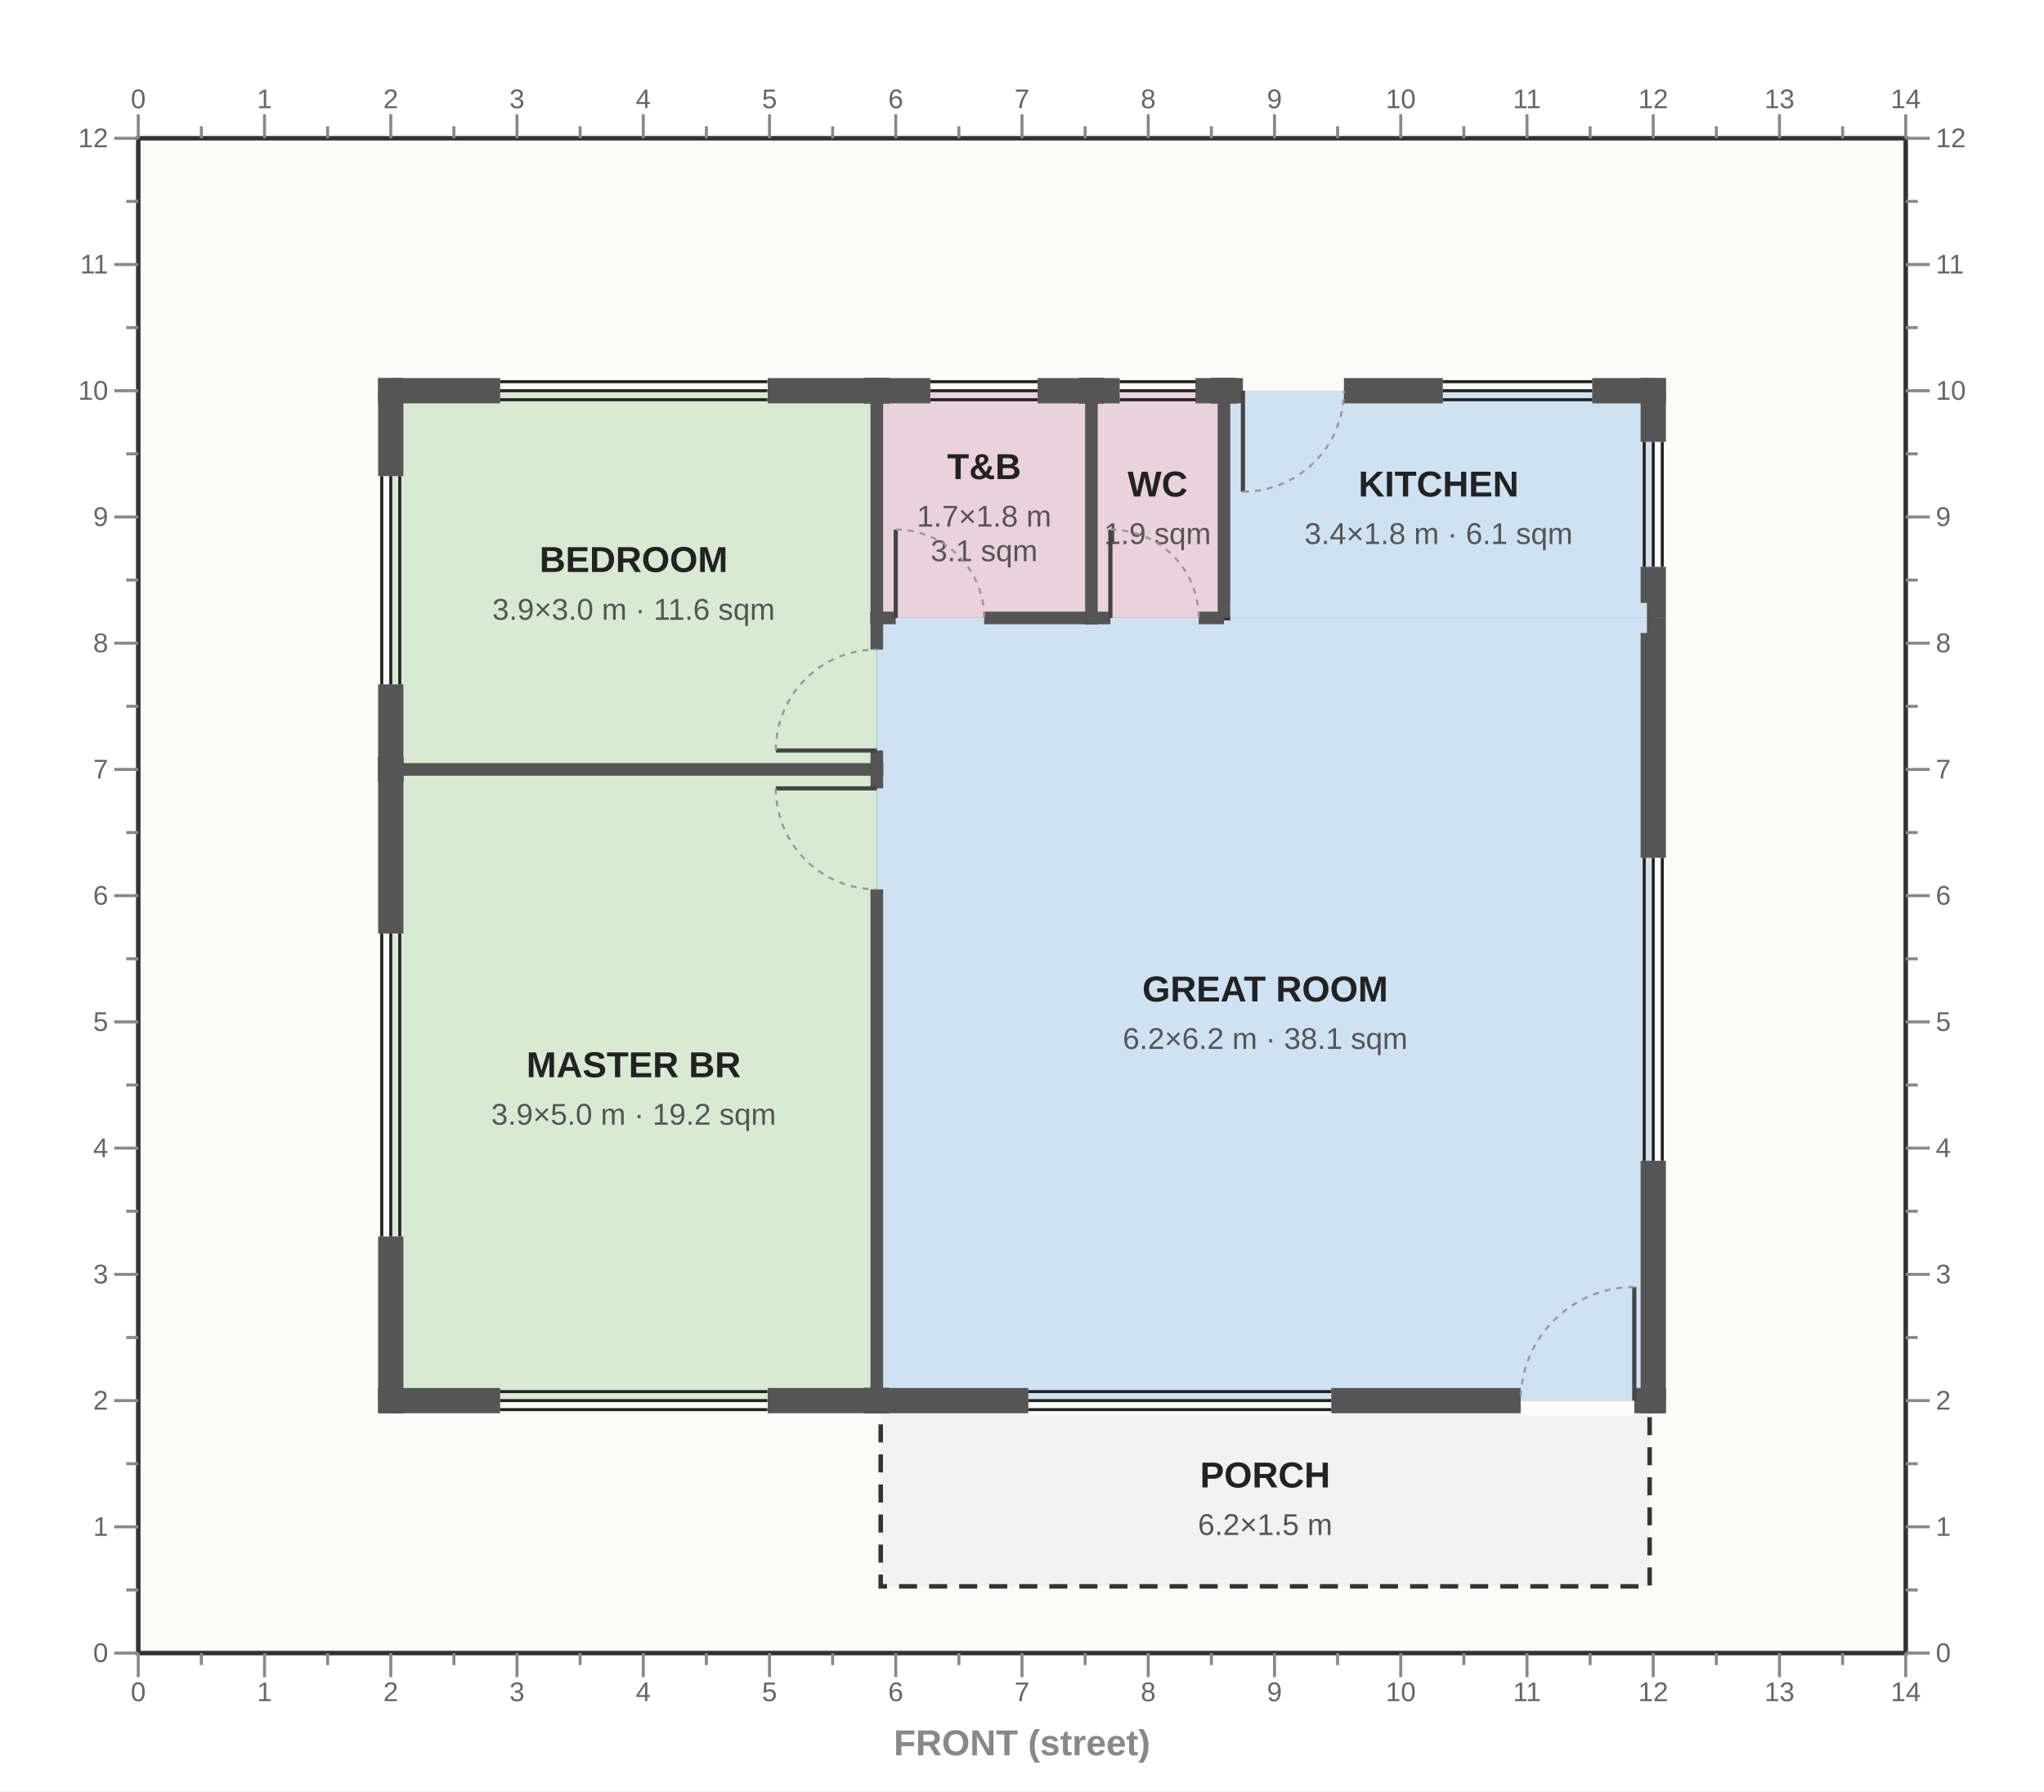
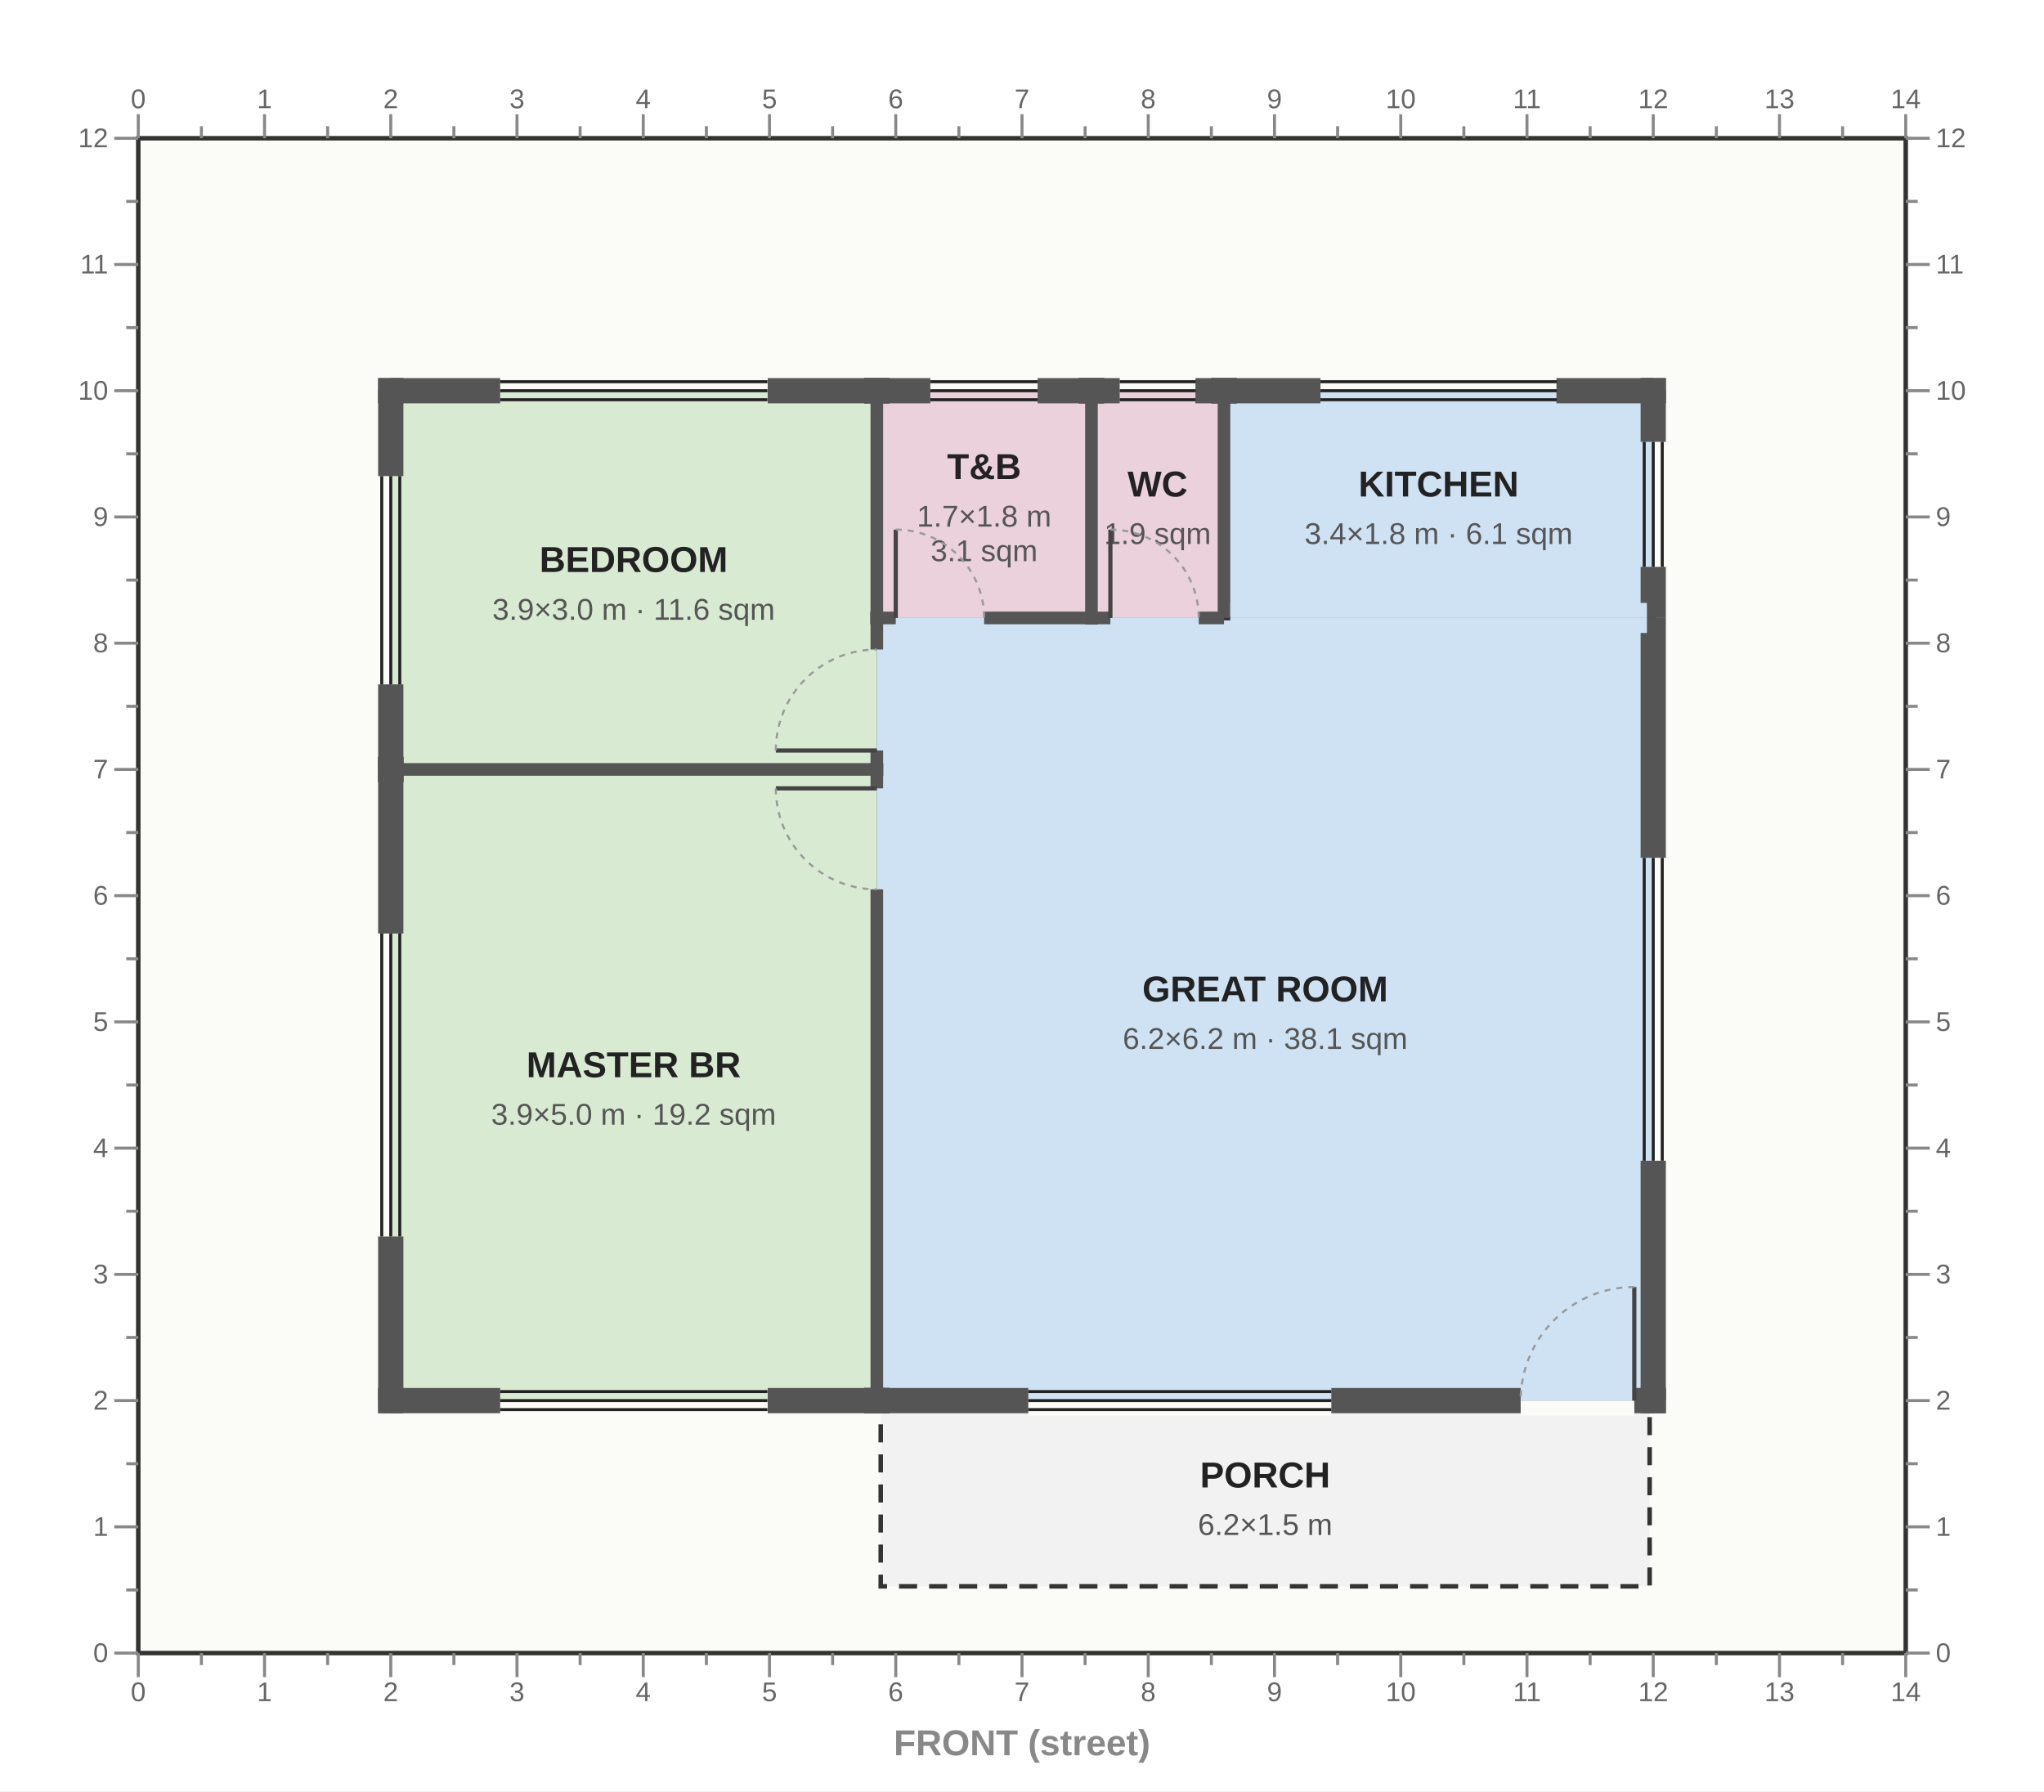
<svg xmlns="http://www.w3.org/2000/svg" width="680" height="596" viewBox="0 0 680 596">
  <rect x="0" y="0" width="680" height="596" fill="white" />
  <rect x="46.0" y="46.0" width="588.0" height="504.0" fill="#fbfbf7" stroke="#333" stroke-width="1.5" />
  <line x1="46.0" y1="46.0" x2="46.0" y2="38.0" stroke="#888" stroke-width="1" />
  <line x1="46.0" y1="550.0" x2="46.0" y2="558.0" stroke="#888" stroke-width="1" />
  <text x="46.0" y="36.0" text-anchor="middle" font-family="Arial" font-size="9" fill="#666">0</text>
  <text x="46.0" y="566.0" text-anchor="middle" font-family="Arial" font-size="9" fill="#666">0</text>
  <line x1="67.0" y1="46.0" x2="67.0" y2="42.0" stroke="#888" stroke-width="1" />
  <line x1="67.0" y1="550.0" x2="67.0" y2="554.0" stroke="#888" stroke-width="1" />
  <line x1="88.0" y1="46.0" x2="88.0" y2="38.0" stroke="#888" stroke-width="1" />
  <line x1="88.0" y1="550.0" x2="88.0" y2="558.0" stroke="#888" stroke-width="1" />
  <text x="88.0" y="36.0" text-anchor="middle" font-family="Arial" font-size="9" fill="#666">1</text>
  <text x="88.0" y="566.0" text-anchor="middle" font-family="Arial" font-size="9" fill="#666">1</text>
  <line x1="109.0" y1="46.0" x2="109.0" y2="42.0" stroke="#888" stroke-width="1" />
  <line x1="109.0" y1="550.0" x2="109.0" y2="554.0" stroke="#888" stroke-width="1" />
  <line x1="130.0" y1="46.0" x2="130.0" y2="38.0" stroke="#888" stroke-width="1" />
  <line x1="130.0" y1="550.0" x2="130.0" y2="558.0" stroke="#888" stroke-width="1" />
  <text x="130.0" y="36.0" text-anchor="middle" font-family="Arial" font-size="9" fill="#666">2</text>
  <text x="130.0" y="566.0" text-anchor="middle" font-family="Arial" font-size="9" fill="#666">2</text>
  <line x1="151.0" y1="46.0" x2="151.0" y2="42.0" stroke="#888" stroke-width="1" />
  <line x1="151.0" y1="550.0" x2="151.0" y2="554.0" stroke="#888" stroke-width="1" />
  <line x1="172.0" y1="46.0" x2="172.0" y2="38.0" stroke="#888" stroke-width="1" />
  <line x1="172.0" y1="550.0" x2="172.0" y2="558.0" stroke="#888" stroke-width="1" />
  <text x="172.0" y="36.0" text-anchor="middle" font-family="Arial" font-size="9" fill="#666">3</text>
  <text x="172.0" y="566.0" text-anchor="middle" font-family="Arial" font-size="9" fill="#666">3</text>
  <line x1="193.0" y1="46.0" x2="193.0" y2="42.0" stroke="#888" stroke-width="1" />
  <line x1="193.0" y1="550.0" x2="193.0" y2="554.0" stroke="#888" stroke-width="1" />
  <line x1="214.0" y1="46.0" x2="214.0" y2="38.0" stroke="#888" stroke-width="1" />
  <line x1="214.0" y1="550.0" x2="214.0" y2="558.0" stroke="#888" stroke-width="1" />
  <text x="214.0" y="36.0" text-anchor="middle" font-family="Arial" font-size="9" fill="#666">4</text>
  <text x="214.0" y="566.0" text-anchor="middle" font-family="Arial" font-size="9" fill="#666">4</text>
  <line x1="235.0" y1="46.0" x2="235.0" y2="42.0" stroke="#888" stroke-width="1" />
  <line x1="235.0" y1="550.0" x2="235.0" y2="554.0" stroke="#888" stroke-width="1" />
  <line x1="256.0" y1="46.0" x2="256.0" y2="38.0" stroke="#888" stroke-width="1" />
  <line x1="256.0" y1="550.0" x2="256.0" y2="558.0" stroke="#888" stroke-width="1" />
  <text x="256.0" y="36.0" text-anchor="middle" font-family="Arial" font-size="9" fill="#666">5</text>
  <text x="256.0" y="566.0" text-anchor="middle" font-family="Arial" font-size="9" fill="#666">5</text>
  <line x1="277.0" y1="46.0" x2="277.0" y2="42.0" stroke="#888" stroke-width="1" />
  <line x1="277.0" y1="550.0" x2="277.0" y2="554.0" stroke="#888" stroke-width="1" />
  <line x1="298.0" y1="46.0" x2="298.0" y2="38.0" stroke="#888" stroke-width="1" />
  <line x1="298.0" y1="550.0" x2="298.0" y2="558.0" stroke="#888" stroke-width="1" />
  <text x="298.0" y="36.0" text-anchor="middle" font-family="Arial" font-size="9" fill="#666">6</text>
  <text x="298.0" y="566.0" text-anchor="middle" font-family="Arial" font-size="9" fill="#666">6</text>
  <line x1="319.0" y1="46.0" x2="319.0" y2="42.0" stroke="#888" stroke-width="1" />
  <line x1="319.0" y1="550.0" x2="319.0" y2="554.0" stroke="#888" stroke-width="1" />
  <line x1="340.0" y1="46.0" x2="340.0" y2="38.0" stroke="#888" stroke-width="1" />
  <line x1="340.0" y1="550.0" x2="340.0" y2="558.0" stroke="#888" stroke-width="1" />
  <text x="340.0" y="36.0" text-anchor="middle" font-family="Arial" font-size="9" fill="#666">7</text>
  <text x="340.0" y="566.0" text-anchor="middle" font-family="Arial" font-size="9" fill="#666">7</text>
  <line x1="361.0" y1="46.0" x2="361.0" y2="42.0" stroke="#888" stroke-width="1" />
  <line x1="361.0" y1="550.0" x2="361.0" y2="554.0" stroke="#888" stroke-width="1" />
  <line x1="382.0" y1="46.0" x2="382.0" y2="38.0" stroke="#888" stroke-width="1" />
  <line x1="382.0" y1="550.0" x2="382.0" y2="558.0" stroke="#888" stroke-width="1" />
  <text x="382.0" y="36.0" text-anchor="middle" font-family="Arial" font-size="9" fill="#666">8</text>
  <text x="382.0" y="566.0" text-anchor="middle" font-family="Arial" font-size="9" fill="#666">8</text>
  <line x1="403.0" y1="46.0" x2="403.0" y2="42.0" stroke="#888" stroke-width="1" />
  <line x1="403.0" y1="550.0" x2="403.0" y2="554.0" stroke="#888" stroke-width="1" />
  <line x1="424.0" y1="46.0" x2="424.0" y2="38.0" stroke="#888" stroke-width="1" />
  <line x1="424.0" y1="550.0" x2="424.0" y2="558.0" stroke="#888" stroke-width="1" />
  <text x="424.0" y="36.0" text-anchor="middle" font-family="Arial" font-size="9" fill="#666">9</text>
  <text x="424.0" y="566.0" text-anchor="middle" font-family="Arial" font-size="9" fill="#666">9</text>
  <line x1="445.0" y1="46.0" x2="445.0" y2="42.0" stroke="#888" stroke-width="1" />
  <line x1="445.0" y1="550.0" x2="445.0" y2="554.0" stroke="#888" stroke-width="1" />
  <line x1="466.0" y1="46.0" x2="466.0" y2="38.0" stroke="#888" stroke-width="1" />
  <line x1="466.0" y1="550.0" x2="466.0" y2="558.0" stroke="#888" stroke-width="1" />
  <text x="466.0" y="36.0" text-anchor="middle" font-family="Arial" font-size="9" fill="#666">10</text>
  <text x="466.0" y="566.0" text-anchor="middle" font-family="Arial" font-size="9" fill="#666">10</text>
  <line x1="487.0" y1="46.0" x2="487.0" y2="42.0" stroke="#888" stroke-width="1" />
  <line x1="487.0" y1="550.0" x2="487.0" y2="554.0" stroke="#888" stroke-width="1" />
  <line x1="508.0" y1="46.0" x2="508.0" y2="38.0" stroke="#888" stroke-width="1" />
  <line x1="508.0" y1="550.0" x2="508.0" y2="558.0" stroke="#888" stroke-width="1" />
  <text x="508.0" y="36.0" text-anchor="middle" font-family="Arial" font-size="9" fill="#666">11</text>
  <text x="508.0" y="566.0" text-anchor="middle" font-family="Arial" font-size="9" fill="#666">11</text>
  <line x1="529.0" y1="46.0" x2="529.0" y2="42.0" stroke="#888" stroke-width="1" />
  <line x1="529.0" y1="550.0" x2="529.0" y2="554.0" stroke="#888" stroke-width="1" />
  <line x1="550.0" y1="46.0" x2="550.0" y2="38.0" stroke="#888" stroke-width="1" />
  <line x1="550.0" y1="550.0" x2="550.0" y2="558.0" stroke="#888" stroke-width="1" />
  <text x="550.0" y="36.0" text-anchor="middle" font-family="Arial" font-size="9" fill="#666">12</text>
  <text x="550.0" y="566.0" text-anchor="middle" font-family="Arial" font-size="9" fill="#666">12</text>
  <line x1="571.0" y1="46.0" x2="571.0" y2="42.0" stroke="#888" stroke-width="1" />
  <line x1="571.0" y1="550.0" x2="571.0" y2="554.0" stroke="#888" stroke-width="1" />
  <line x1="592.0" y1="46.0" x2="592.0" y2="38.0" stroke="#888" stroke-width="1" />
  <line x1="592.0" y1="550.0" x2="592.0" y2="558.0" stroke="#888" stroke-width="1" />
  <text x="592.0" y="36.0" text-anchor="middle" font-family="Arial" font-size="9" fill="#666">13</text>
  <text x="592.0" y="566.0" text-anchor="middle" font-family="Arial" font-size="9" fill="#666">13</text>
  <line x1="613.0" y1="46.0" x2="613.0" y2="42.0" stroke="#888" stroke-width="1" />
  <line x1="613.0" y1="550.0" x2="613.0" y2="554.0" stroke="#888" stroke-width="1" />
  <line x1="634.0" y1="46.0" x2="634.0" y2="38.0" stroke="#888" stroke-width="1" />
  <line x1="634.0" y1="550.0" x2="634.0" y2="558.0" stroke="#888" stroke-width="1" />
  <text x="634.0" y="36.0" text-anchor="middle" font-family="Arial" font-size="9" fill="#666">14</text>
  <text x="634.0" y="566.0" text-anchor="middle" font-family="Arial" font-size="9" fill="#666">14</text>
  <line x1="46.0" y1="550.0" x2="38.0" y2="550.0" stroke="#888" stroke-width="1" />
  <line x1="634.0" y1="550.0" x2="642.0" y2="550.0" stroke="#888" stroke-width="1" />
  <text x="36.0" y="553.0" text-anchor="end" font-family="Arial" font-size="9" fill="#666">0</text>
  <text x="644.0" y="553.0" text-anchor="start" font-family="Arial" font-size="9" fill="#666">0</text>
  <line x1="46.0" y1="529.0" x2="42.0" y2="529.0" stroke="#888" stroke-width="1" />
  <line x1="634.0" y1="529.0" x2="638.0" y2="529.0" stroke="#888" stroke-width="1" />
  <line x1="46.0" y1="508.0" x2="38.0" y2="508.0" stroke="#888" stroke-width="1" />
  <line x1="634.0" y1="508.0" x2="642.0" y2="508.0" stroke="#888" stroke-width="1" />
  <text x="36.0" y="511.0" text-anchor="end" font-family="Arial" font-size="9" fill="#666">1</text>
  <text x="644.0" y="511.0" text-anchor="start" font-family="Arial" font-size="9" fill="#666">1</text>
  <line x1="46.0" y1="487.0" x2="42.0" y2="487.0" stroke="#888" stroke-width="1" />
  <line x1="634.0" y1="487.0" x2="638.0" y2="487.0" stroke="#888" stroke-width="1" />
  <line x1="46.0" y1="466.0" x2="38.0" y2="466.0" stroke="#888" stroke-width="1" />
  <line x1="634.0" y1="466.0" x2="642.0" y2="466.0" stroke="#888" stroke-width="1" />
  <text x="36.0" y="469.0" text-anchor="end" font-family="Arial" font-size="9" fill="#666">2</text>
  <text x="644.0" y="469.0" text-anchor="start" font-family="Arial" font-size="9" fill="#666">2</text>
  <line x1="46.0" y1="445.0" x2="42.0" y2="445.0" stroke="#888" stroke-width="1" />
  <line x1="634.0" y1="445.0" x2="638.0" y2="445.0" stroke="#888" stroke-width="1" />
  <line x1="46.0" y1="424.0" x2="38.0" y2="424.0" stroke="#888" stroke-width="1" />
  <line x1="634.0" y1="424.0" x2="642.0" y2="424.0" stroke="#888" stroke-width="1" />
  <text x="36.0" y="427.0" text-anchor="end" font-family="Arial" font-size="9" fill="#666">3</text>
  <text x="644.0" y="427.0" text-anchor="start" font-family="Arial" font-size="9" fill="#666">3</text>
  <line x1="46.0" y1="403.0" x2="42.0" y2="403.0" stroke="#888" stroke-width="1" />
  <line x1="634.0" y1="403.0" x2="638.0" y2="403.0" stroke="#888" stroke-width="1" />
  <line x1="46.0" y1="382.0" x2="38.0" y2="382.0" stroke="#888" stroke-width="1" />
  <line x1="634.0" y1="382.0" x2="642.0" y2="382.0" stroke="#888" stroke-width="1" />
  <text x="36.0" y="385.0" text-anchor="end" font-family="Arial" font-size="9" fill="#666">4</text>
  <text x="644.0" y="385.0" text-anchor="start" font-family="Arial" font-size="9" fill="#666">4</text>
  <line x1="46.0" y1="361.0" x2="42.0" y2="361.0" stroke="#888" stroke-width="1" />
  <line x1="634.0" y1="361.0" x2="638.0" y2="361.0" stroke="#888" stroke-width="1" />
  <line x1="46.0" y1="340.0" x2="38.0" y2="340.0" stroke="#888" stroke-width="1" />
  <line x1="634.0" y1="340.0" x2="642.0" y2="340.0" stroke="#888" stroke-width="1" />
  <text x="36.0" y="343.0" text-anchor="end" font-family="Arial" font-size="9" fill="#666">5</text>
  <text x="644.0" y="343.0" text-anchor="start" font-family="Arial" font-size="9" fill="#666">5</text>
  <line x1="46.0" y1="319.0" x2="42.0" y2="319.0" stroke="#888" stroke-width="1" />
  <line x1="634.0" y1="319.0" x2="638.0" y2="319.0" stroke="#888" stroke-width="1" />
  <line x1="46.0" y1="298.0" x2="38.0" y2="298.0" stroke="#888" stroke-width="1" />
  <line x1="634.0" y1="298.0" x2="642.0" y2="298.0" stroke="#888" stroke-width="1" />
  <text x="36.0" y="301.0" text-anchor="end" font-family="Arial" font-size="9" fill="#666">6</text>
  <text x="644.0" y="301.0" text-anchor="start" font-family="Arial" font-size="9" fill="#666">6</text>
  <line x1="46.0" y1="277.0" x2="42.0" y2="277.0" stroke="#888" stroke-width="1" />
  <line x1="634.0" y1="277.0" x2="638.0" y2="277.0" stroke="#888" stroke-width="1" />
  <line x1="46.0" y1="256.0" x2="38.0" y2="256.0" stroke="#888" stroke-width="1" />
  <line x1="634.0" y1="256.0" x2="642.0" y2="256.0" stroke="#888" stroke-width="1" />
  <text x="36.0" y="259.0" text-anchor="end" font-family="Arial" font-size="9" fill="#666">7</text>
  <text x="644.0" y="259.0" text-anchor="start" font-family="Arial" font-size="9" fill="#666">7</text>
  <line x1="46.0" y1="235.0" x2="42.0" y2="235.0" stroke="#888" stroke-width="1" />
  <line x1="634.0" y1="235.0" x2="638.0" y2="235.0" stroke="#888" stroke-width="1" />
  <line x1="46.0" y1="214.0" x2="38.0" y2="214.0" stroke="#888" stroke-width="1" />
  <line x1="634.0" y1="214.0" x2="642.0" y2="214.0" stroke="#888" stroke-width="1" />
  <text x="36.0" y="217.0" text-anchor="end" font-family="Arial" font-size="9" fill="#666">8</text>
  <text x="644.0" y="217.0" text-anchor="start" font-family="Arial" font-size="9" fill="#666">8</text>
  <line x1="46.0" y1="193.0" x2="42.0" y2="193.0" stroke="#888" stroke-width="1" />
  <line x1="634.0" y1="193.0" x2="638.0" y2="193.0" stroke="#888" stroke-width="1" />
  <line x1="46.0" y1="172.0" x2="38.0" y2="172.0" stroke="#888" stroke-width="1" />
  <line x1="634.0" y1="172.0" x2="642.0" y2="172.0" stroke="#888" stroke-width="1" />
  <text x="36.0" y="175.0" text-anchor="end" font-family="Arial" font-size="9" fill="#666">9</text>
  <text x="644.0" y="175.0" text-anchor="start" font-family="Arial" font-size="9" fill="#666">9</text>
  <line x1="46.0" y1="151.0" x2="42.0" y2="151.0" stroke="#888" stroke-width="1" />
  <line x1="634.0" y1="151.0" x2="638.0" y2="151.0" stroke="#888" stroke-width="1" />
  <line x1="46.0" y1="130.0" x2="38.0" y2="130.0" stroke="#888" stroke-width="1" />
  <line x1="634.0" y1="130.0" x2="642.0" y2="130.0" stroke="#888" stroke-width="1" />
  <text x="36.0" y="133.0" text-anchor="end" font-family="Arial" font-size="9" fill="#666">10</text>
  <text x="644.0" y="133.0" text-anchor="start" font-family="Arial" font-size="9" fill="#666">10</text>
  <line x1="46.0" y1="109.0" x2="42.0" y2="109.0" stroke="#888" stroke-width="1" />
  <line x1="634.0" y1="109.0" x2="638.0" y2="109.0" stroke="#888" stroke-width="1" />
  <line x1="46.0" y1="88.0" x2="38.0" y2="88.0" stroke="#888" stroke-width="1" />
  <line x1="634.0" y1="88.0" x2="642.0" y2="88.0" stroke="#888" stroke-width="1" />
  <text x="36.0" y="91.0" text-anchor="end" font-family="Arial" font-size="9" fill="#666">11</text>
  <text x="644.0" y="91.0" text-anchor="start" font-family="Arial" font-size="9" fill="#666">11</text>
  <line x1="46.0" y1="67.0" x2="42.0" y2="67.0" stroke="#888" stroke-width="1" />
  <line x1="634.0" y1="67.0" x2="638.0" y2="67.0" stroke="#888" stroke-width="1" />
  <line x1="46.0" y1="46.0" x2="38.0" y2="46.0" stroke="#888" stroke-width="1" />
  <line x1="634.0" y1="46.0" x2="642.0" y2="46.0" stroke="#888" stroke-width="1" />
  <text x="36.0" y="49.0" text-anchor="end" font-family="Arial" font-size="9" fill="#666">12</text>
  <text x="644.0" y="49.0" text-anchor="start" font-family="Arial" font-size="9" fill="#666">12</text>
  <rect x="130.0" y="130.0" width="420.0" height="336.0" fill="none" stroke="#9aa" stroke-width="1" stroke-dasharray="3 3" />
  <rect x="293.0" y="467.3" width="255.8" height="60.5" fill="#f2f2f2" stroke="#333" stroke-width="1.5" stroke-dasharray="6 4" />
  <text x="420.9" y="494.9" text-anchor="middle" font-family="Arial" font-size="12" font-weight="bold" fill="#222">PORCH</text>
  <text x="420.9" y="510.7" text-anchor="middle" font-family="Arial" font-size="10" fill="#555">6.2×1.5 m</text>
  <rect x="130.0" y="256.0" width="161.7" height="210.0" fill="#d9ead3" stroke="#333" stroke-width="1.5" />
  <text x="210.8" y="358.4" text-anchor="middle" font-family="Arial" font-size="12" font-weight="bold" fill="#222">MASTER BR</text>
  <text x="210.8" y="374.2" text-anchor="middle" font-family="Arial" font-size="10" fill="#555">3.9×5.0 m · 19.2 sqm</text>
  <rect x="130.0" y="130.0" width="161.7" height="126.0" fill="#d9ead3" stroke="#333" stroke-width="1.5" />
  <text x="210.8" y="190.3" text-anchor="middle" font-family="Arial" font-size="12" font-weight="bold" fill="#222">BEDROOM</text>
  <text x="210.8" y="206.2" text-anchor="middle" font-family="Arial" font-size="10" fill="#555">3.9×3.0 m · 11.6 sqm</text>
  <rect x="291.7" y="130.0" width="71.4" height="75.6" fill="#ead1dc" stroke="#333" stroke-width="1.5" />
  <text x="327.4" y="159.4" text-anchor="middle" font-family="Arial" font-size="12" font-weight="bold" fill="#222">T&amp;B</text>
  <text x="327.4" y="175.2" text-anchor="middle" font-family="Arial" font-size="10" fill="#555">1.7×1.8 m</text>
  <text x="327.4" y="186.7" text-anchor="middle" font-family="Arial" font-size="10" fill="#555">3.1 sqm</text>
  <rect x="363.1" y="130.0" width="44.1" height="75.6" fill="#ead1dc" stroke="#333" stroke-width="1.5" />
  <text x="385.1" y="165.2" text-anchor="middle" font-family="Arial" font-size="12" font-weight="bold" fill="#222">WC</text>
  <text x="385.1" y="181.0" text-anchor="middle" font-family="Arial" font-size="10" fill="#555">1.9 sqm</text>
  <rect x="291.7" y="205.6" width="258.3" height="260.4" fill="#cfe2f3" stroke="#333" stroke-width="1.5" />
  <text x="420.9" y="333.2" text-anchor="middle" font-family="Arial" font-size="12" font-weight="bold" fill="#222">GREAT ROOM</text>
  <text x="420.9" y="349.0" text-anchor="middle" font-family="Arial" font-size="10" fill="#555">6.2×6.2 m · 38.1 sqm</text>
  <rect x="407.2" y="130.0" width="142.8" height="75.6" fill="#cfe2f3" stroke="#333" stroke-width="1.5" />
  <text x="478.6" y="165.2" text-anchor="middle" font-family="Arial" font-size="12" font-weight="bold" fill="#222">KITCHEN</text>
  <text x="478.6" y="181.0" text-anchor="middle" font-family="Arial" font-size="10" fill="#555">3.4×1.8 m · 6.1 sqm</text>
  <text x="340.0" y="584.0" text-anchor="middle" font-family="Arial" font-size="12" font-weight="bold" fill="#888">FRONT (street)</text>
  <rect x="130.00" y="253.90" width="161.70" height="4.20" fill="#555" stroke="none" />
  <rect x="289.60" y="256.00" width="4.20" height="210.00" fill="#555" stroke="none" />
  <rect x="289.60" y="130.00" width="4.20" height="75.60" fill="#555" stroke="none" />
  <rect x="289.60" y="205.60" width="4.20" height="50.40" fill="#555" stroke="none" />
  <rect x="361.00" y="130.00" width="4.20" height="75.60" fill="#555" stroke="none" />
  <rect x="291.70" y="203.50" width="71.40" height="4.20" fill="#555" stroke="none" />
  <rect x="363.10" y="203.50" width="44.10" height="4.20" fill="#555" stroke="none" />
  <rect x="405.10" y="130.00" width="4.20" height="75.60" fill="#555" stroke="none" />
  <rect x="130.00" y="461.80" width="161.70" height="8.40" fill="#555" stroke="none" />
  <rect x="125.80" y="256.00" width="8.40" height="210.00" fill="#555" stroke="none" />
  <rect x="130.00" y="125.80" width="161.70" height="8.40" fill="#555" stroke="none" />
  <rect x="125.80" y="130.00" width="8.40" height="126.00" fill="#555" stroke="none" />
  <rect x="291.70" y="125.80" width="71.40" height="8.40" fill="#555" stroke="none" />
  <rect x="363.10" y="125.80" width="44.10" height="8.40" fill="#555" stroke="none" />
  <rect x="291.70" y="461.80" width="258.30" height="8.40" fill="#555" stroke="none" />
  <rect x="545.80" y="205.60" width="8.40" height="260.40" fill="#555" stroke="none" />
  <rect x="407.20" y="125.80" width="142.80" height="8.40" fill="#555" stroke="none" />
  <rect x="545.80" y="130.00" width="8.40" height="75.60" fill="#555" stroke="none" />
  <rect x="125.80" y="251.80" width="8.40" height="8.40" fill="#555" stroke="none" />
  <rect x="289.60" y="253.90" width="4.20" height="4.20" fill="#555" stroke="none" />
  <rect x="287.50" y="461.80" width="8.40" height="8.40" fill="#555" stroke="none" />
  <rect x="289.60" y="253.90" width="4.20" height="4.20" fill="#555" stroke="none" />
  <rect x="289.60" y="203.50" width="4.20" height="4.20" fill="#555" stroke="none" />
  <rect x="287.50" y="125.80" width="8.40" height="8.40" fill="#555" stroke="none" />
  <rect x="289.60" y="253.90" width="4.20" height="4.20" fill="#555" stroke="none" />
  <rect x="289.60" y="203.50" width="4.20" height="4.20" fill="#555" stroke="none" />
  <rect x="361.00" y="203.50" width="4.20" height="4.20" fill="#555" stroke="none" />
  <rect x="358.90" y="125.80" width="8.40" height="8.40" fill="#555" stroke="none" />
  <rect x="289.60" y="203.50" width="4.20" height="4.20" fill="#555" stroke="none" />
  <rect x="361.00" y="203.50" width="4.20" height="4.20" fill="#555" stroke="none" />
  <rect x="361.00" y="203.50" width="4.20" height="4.20" fill="#555" stroke="none" />
  <rect x="403.00" y="125.80" width="8.40" height="8.40" fill="#555" stroke="none" />
  <rect x="125.80" y="461.80" width="8.40" height="8.40" fill="#555" stroke="none" />
  <rect x="287.50" y="461.80" width="8.40" height="8.40" fill="#555" stroke="none" />
  <rect x="125.80" y="461.80" width="8.40" height="8.40" fill="#555" stroke="none" />
  <rect x="125.80" y="251.80" width="8.40" height="8.40" fill="#555" stroke="none" />
  <rect x="125.80" y="125.80" width="8.40" height="8.40" fill="#555" stroke="none" />
  <rect x="287.50" y="125.80" width="8.40" height="8.40" fill="#555" stroke="none" />
  <rect x="125.80" y="251.80" width="8.40" height="8.40" fill="#555" stroke="none" />
  <rect x="125.80" y="125.80" width="8.40" height="8.40" fill="#555" stroke="none" />
  <rect x="287.50" y="125.80" width="8.40" height="8.40" fill="#555" stroke="none" />
  <rect x="358.90" y="125.80" width="8.40" height="8.40" fill="#555" stroke="none" />
  <rect x="358.90" y="125.80" width="8.40" height="8.40" fill="#555" stroke="none" />
  <rect x="403.00" y="125.80" width="8.40" height="8.40" fill="#555" stroke="none" />
  <rect x="287.50" y="461.80" width="8.40" height="8.40" fill="#555" stroke="none" />
  <rect x="545.80" y="461.80" width="8.40" height="8.40" fill="#555" stroke="none" />
  <rect x="545.80" y="461.80" width="8.40" height="8.40" fill="#555" stroke="none" />
  <rect x="403.00" y="125.80" width="8.40" height="8.40" fill="#555" stroke="none" />
  <rect x="545.80" y="125.80" width="8.40" height="8.40" fill="#555" stroke="none" />
  <rect x="545.80" y="125.80" width="8.40" height="8.40" fill="#555" stroke="none" />
  <rect x="409.3" y="200.6" width="138.6" height="5.0" fill="#cfe2f3" stroke="none" />
  <rect x="409.3" y="205.6" width="138.6" height="5.0" fill="#cfe2f3" stroke="none" />
  <rect x="286.7" y="262.3" width="5.0" height="33.6" fill="#d9ead3" stroke="none" />
  <rect x="291.7" y="262.3" width="5.0" height="33.6" fill="#cfe2f3" stroke="none" />
  <line x1="291.7" y1="262.3" x2="258.1" y2="262.3" stroke="#444" stroke-width="1.4" />
  <path d="M 258.1 262.3 A 33.6 33.6 0 0 0 291.7 295.9" fill="none" stroke="#999" stroke-width="0.7" stroke-dasharray="2 2" />
  <rect x="286.7" y="216.1" width="5.0" height="33.6" fill="#d9ead3" stroke="none" />
  <rect x="291.7" y="216.1" width="5.0" height="33.6" fill="#cfe2f3" stroke="none" />
  <line x1="291.7" y1="249.7" x2="258.1" y2="249.7" stroke="#444" stroke-width="1.4" />
  <path d="M 258.1 249.7 A 33.6 33.6 0 0 1 291.7 216.1" fill="none" stroke="#999" stroke-width="0.7" stroke-dasharray="2 2" />
  <rect x="298.0" y="200.6" width="29.4" height="5.0" fill="#ead1dc" stroke="none" />
  <rect x="298.0" y="205.6" width="29.4" height="5.0" fill="#cfe2f3" stroke="none" />
  <line x1="298.0" y1="205.6" x2="298.0" y2="176.2" stroke="#444" stroke-width="1.4" />
  <path d="M 298.0 176.2 A 29.4 29.4 0 0 1 327.4 205.6" fill="none" stroke="#999" stroke-width="0.7" stroke-dasharray="2 2" />
  <rect x="369.4" y="200.6" width="29.4" height="5.0" fill="#ead1dc" stroke="none" />
  <rect x="369.4" y="205.6" width="29.4" height="5.0" fill="#cfe2f3" stroke="none" />
  <line x1="369.4" y1="205.6" x2="369.4" y2="176.2" stroke="#444" stroke-width="1.4" />
  <path d="M 369.4 176.2 A 29.4 29.4 0 0 1 398.8 205.6" fill="none" stroke="#999" stroke-width="0.7" stroke-dasharray="2 2" />
  <rect x="505.9" y="461.0" width="37.8" height="5.0" fill="#cfe2f3" stroke="none" />
  <rect x="505.9" y="466.0" width="37.8" height="5.0" fill="#fbfbf7" stroke="none" />
  <line x1="543.7" y1="466.0" x2="543.7" y2="428.2" stroke="#444" stroke-width="1.4" />
  <path d="M 543.7 428.2 A 37.8 37.8 0 0 0 505.9 466.0" fill="none" stroke="#999" stroke-width="0.7" stroke-dasharray="2 2" />
-   <rect x="413.5" y="130.0" width="33.6" height="5.0" fill="#cfe2f3" stroke="none" />
-   <rect x="413.5" y="125.0" width="33.6" height="5.0" fill="#fbfbf7" stroke="none" />
-   <line x1="413.5" y1="130.0" x2="413.5" y2="163.6" stroke="#444" stroke-width="1.4" />
-   <path d="M 413.5 163.6 A 33.6 33.6 0 0 0 447.1 130.0" fill="none" stroke="#999" stroke-width="0.7" stroke-dasharray="2 2" />
  <rect x="130.0" y="310.6" width="5.0" height="100.8" fill="#d9ead3" stroke="none" />
  <rect x="125.0" y="310.6" width="5.0" height="100.8" fill="#fbfbf7" stroke="none" />
  <line x1="127.0" y1="411.4" x2="127.0" y2="310.6" stroke="#222" stroke-width="1.0" />
  <line x1="130.0" y1="411.4" x2="130.0" y2="310.6" stroke="#222" stroke-width="1.0" />
  <line x1="133.0" y1="411.4" x2="133.0" y2="310.6" stroke="#222" stroke-width="1.0" />
  <rect x="166.4" y="461.0" width="89.0" height="5.0" fill="#d9ead3" stroke="none" />
  <rect x="166.4" y="466.0" width="89.0" height="5.0" fill="#fbfbf7" stroke="none" />
  <line x1="166.4" y1="463.0" x2="255.3" y2="463.0" stroke="#222" stroke-width="1.0" />
  <line x1="166.4" y1="466.0" x2="255.3" y2="466.0" stroke="#222" stroke-width="1.0" />
  <line x1="166.4" y1="469.0" x2="255.3" y2="469.0" stroke="#222" stroke-width="1.0" />
  <rect x="166.4" y="130.0" width="89.0" height="5.0" fill="#d9ead3" stroke="none" />
  <rect x="166.4" y="125.0" width="89.0" height="5.0" fill="#fbfbf7" stroke="none" />
  <line x1="166.4" y1="127.0" x2="255.3" y2="127.0" stroke="#222" stroke-width="1.0" />
  <line x1="166.4" y1="130.0" x2="255.3" y2="130.0" stroke="#222" stroke-width="1.0" />
  <line x1="166.4" y1="133.0" x2="255.3" y2="133.0" stroke="#222" stroke-width="1.0" />
  <rect x="130.0" y="158.4" width="5.0" height="69.3" fill="#d9ead3" stroke="none" />
  <rect x="125.0" y="158.4" width="5.0" height="69.3" fill="#fbfbf7" stroke="none" />
  <line x1="127.0" y1="227.7" x2="127.0" y2="158.4" stroke="#222" stroke-width="1.0" />
  <line x1="130.0" y1="227.7" x2="130.0" y2="158.4" stroke="#222" stroke-width="1.0" />
  <line x1="133.0" y1="227.7" x2="133.0" y2="158.4" stroke="#222" stroke-width="1.0" />
  <rect x="309.5" y="130.0" width="35.7" height="5.0" fill="#ead1dc" stroke="none" />
  <rect x="309.5" y="125.0" width="35.7" height="5.0" fill="#fbfbf7" stroke="none" />
  <line x1="309.5" y1="127.0" x2="345.2" y2="127.0" stroke="#222" stroke-width="1.0" />
  <line x1="309.5" y1="130.0" x2="345.2" y2="130.0" stroke="#222" stroke-width="1.0" />
  <line x1="309.5" y1="133.0" x2="345.2" y2="133.0" stroke="#222" stroke-width="1.0" />
  <rect x="372.5" y="130.0" width="25.2" height="5.0" fill="#ead1dc" stroke="none" />
  <rect x="372.5" y="125.0" width="25.2" height="5.0" fill="#fbfbf7" stroke="none" />
  <line x1="372.5" y1="127.0" x2="397.8" y2="127.0" stroke="#222" stroke-width="1.0" />
  <line x1="372.5" y1="130.0" x2="397.8" y2="130.0" stroke="#222" stroke-width="1.0" />
  <line x1="372.5" y1="133.0" x2="397.8" y2="133.0" stroke="#222" stroke-width="1.0" />
  <rect x="545.0" y="285.4" width="5.0" height="100.8" fill="#cfe2f3" stroke="none" />
  <rect x="550.0" y="285.4" width="5.0" height="100.8" fill="#fbfbf7" stroke="none" />
  <line x1="547.0" y1="386.2" x2="547.0" y2="285.4" stroke="#222" stroke-width="1.0" />
  <line x1="550.0" y1="386.2" x2="550.0" y2="285.4" stroke="#222" stroke-width="1.0" />
  <line x1="553.0" y1="386.2" x2="553.0" y2="285.4" stroke="#222" stroke-width="1.0" />
  <rect x="342.1" y="461.0" width="100.8" height="5.0" fill="#cfe2f3" stroke="none" />
  <rect x="342.1" y="466.0" width="100.8" height="5.0" fill="#fbfbf7" stroke="none" />
  <line x1="342.1" y1="463.0" x2="442.9" y2="463.0" stroke="#222" stroke-width="1.0" />
  <line x1="342.1" y1="466.0" x2="442.9" y2="466.0" stroke="#222" stroke-width="1.0" />
  <line x1="342.1" y1="469.0" x2="442.9" y2="469.0" stroke="#222" stroke-width="1.0" />
-   <rect x="480.0" y="130.0" width="49.7" height="5.0" fill="#cfe2f3" stroke="none" />
-   <rect x="480.0" y="125.0" width="49.7" height="5.0" fill="#fbfbf7" stroke="none" />
-   <line x1="480.0" y1="127.0" x2="529.7" y2="127.0" stroke="#222" stroke-width="1.0" />
-   <line x1="480.0" y1="130.0" x2="529.7" y2="130.0" stroke="#222" stroke-width="1.0" />
-   <line x1="480.0" y1="133.0" x2="529.7" y2="133.0" stroke="#222" stroke-width="1.0" />
+   <rect x="439.3" y="130.0" width="78.5" height="5.0" fill="#cfe2f3" stroke="none" />
+   <rect x="439.3" y="125.0" width="78.5" height="5.0" fill="#fbfbf7" stroke="none" />
+   <line x1="439.3" y1="127.0" x2="517.9" y2="127.0" stroke="#222" stroke-width="1.0" />
+   <line x1="439.3" y1="130.0" x2="517.9" y2="130.0" stroke="#222" stroke-width="1.0" />
+   <line x1="439.3" y1="133.0" x2="517.9" y2="133.0" stroke="#222" stroke-width="1.0" />
  <rect x="545.0" y="147.0" width="5.0" height="41.6" fill="#cfe2f3" stroke="none" />
  <rect x="550.0" y="147.0" width="5.0" height="41.6" fill="#fbfbf7" stroke="none" />
  <line x1="547.0" y1="188.6" x2="547.0" y2="147.0" stroke="#222" stroke-width="1.0" />
  <line x1="550.0" y1="188.6" x2="550.0" y2="147.0" stroke="#222" stroke-width="1.0" />
  <line x1="553.0" y1="188.6" x2="553.0" y2="147.0" stroke="#222" stroke-width="1.0" />
</svg>
